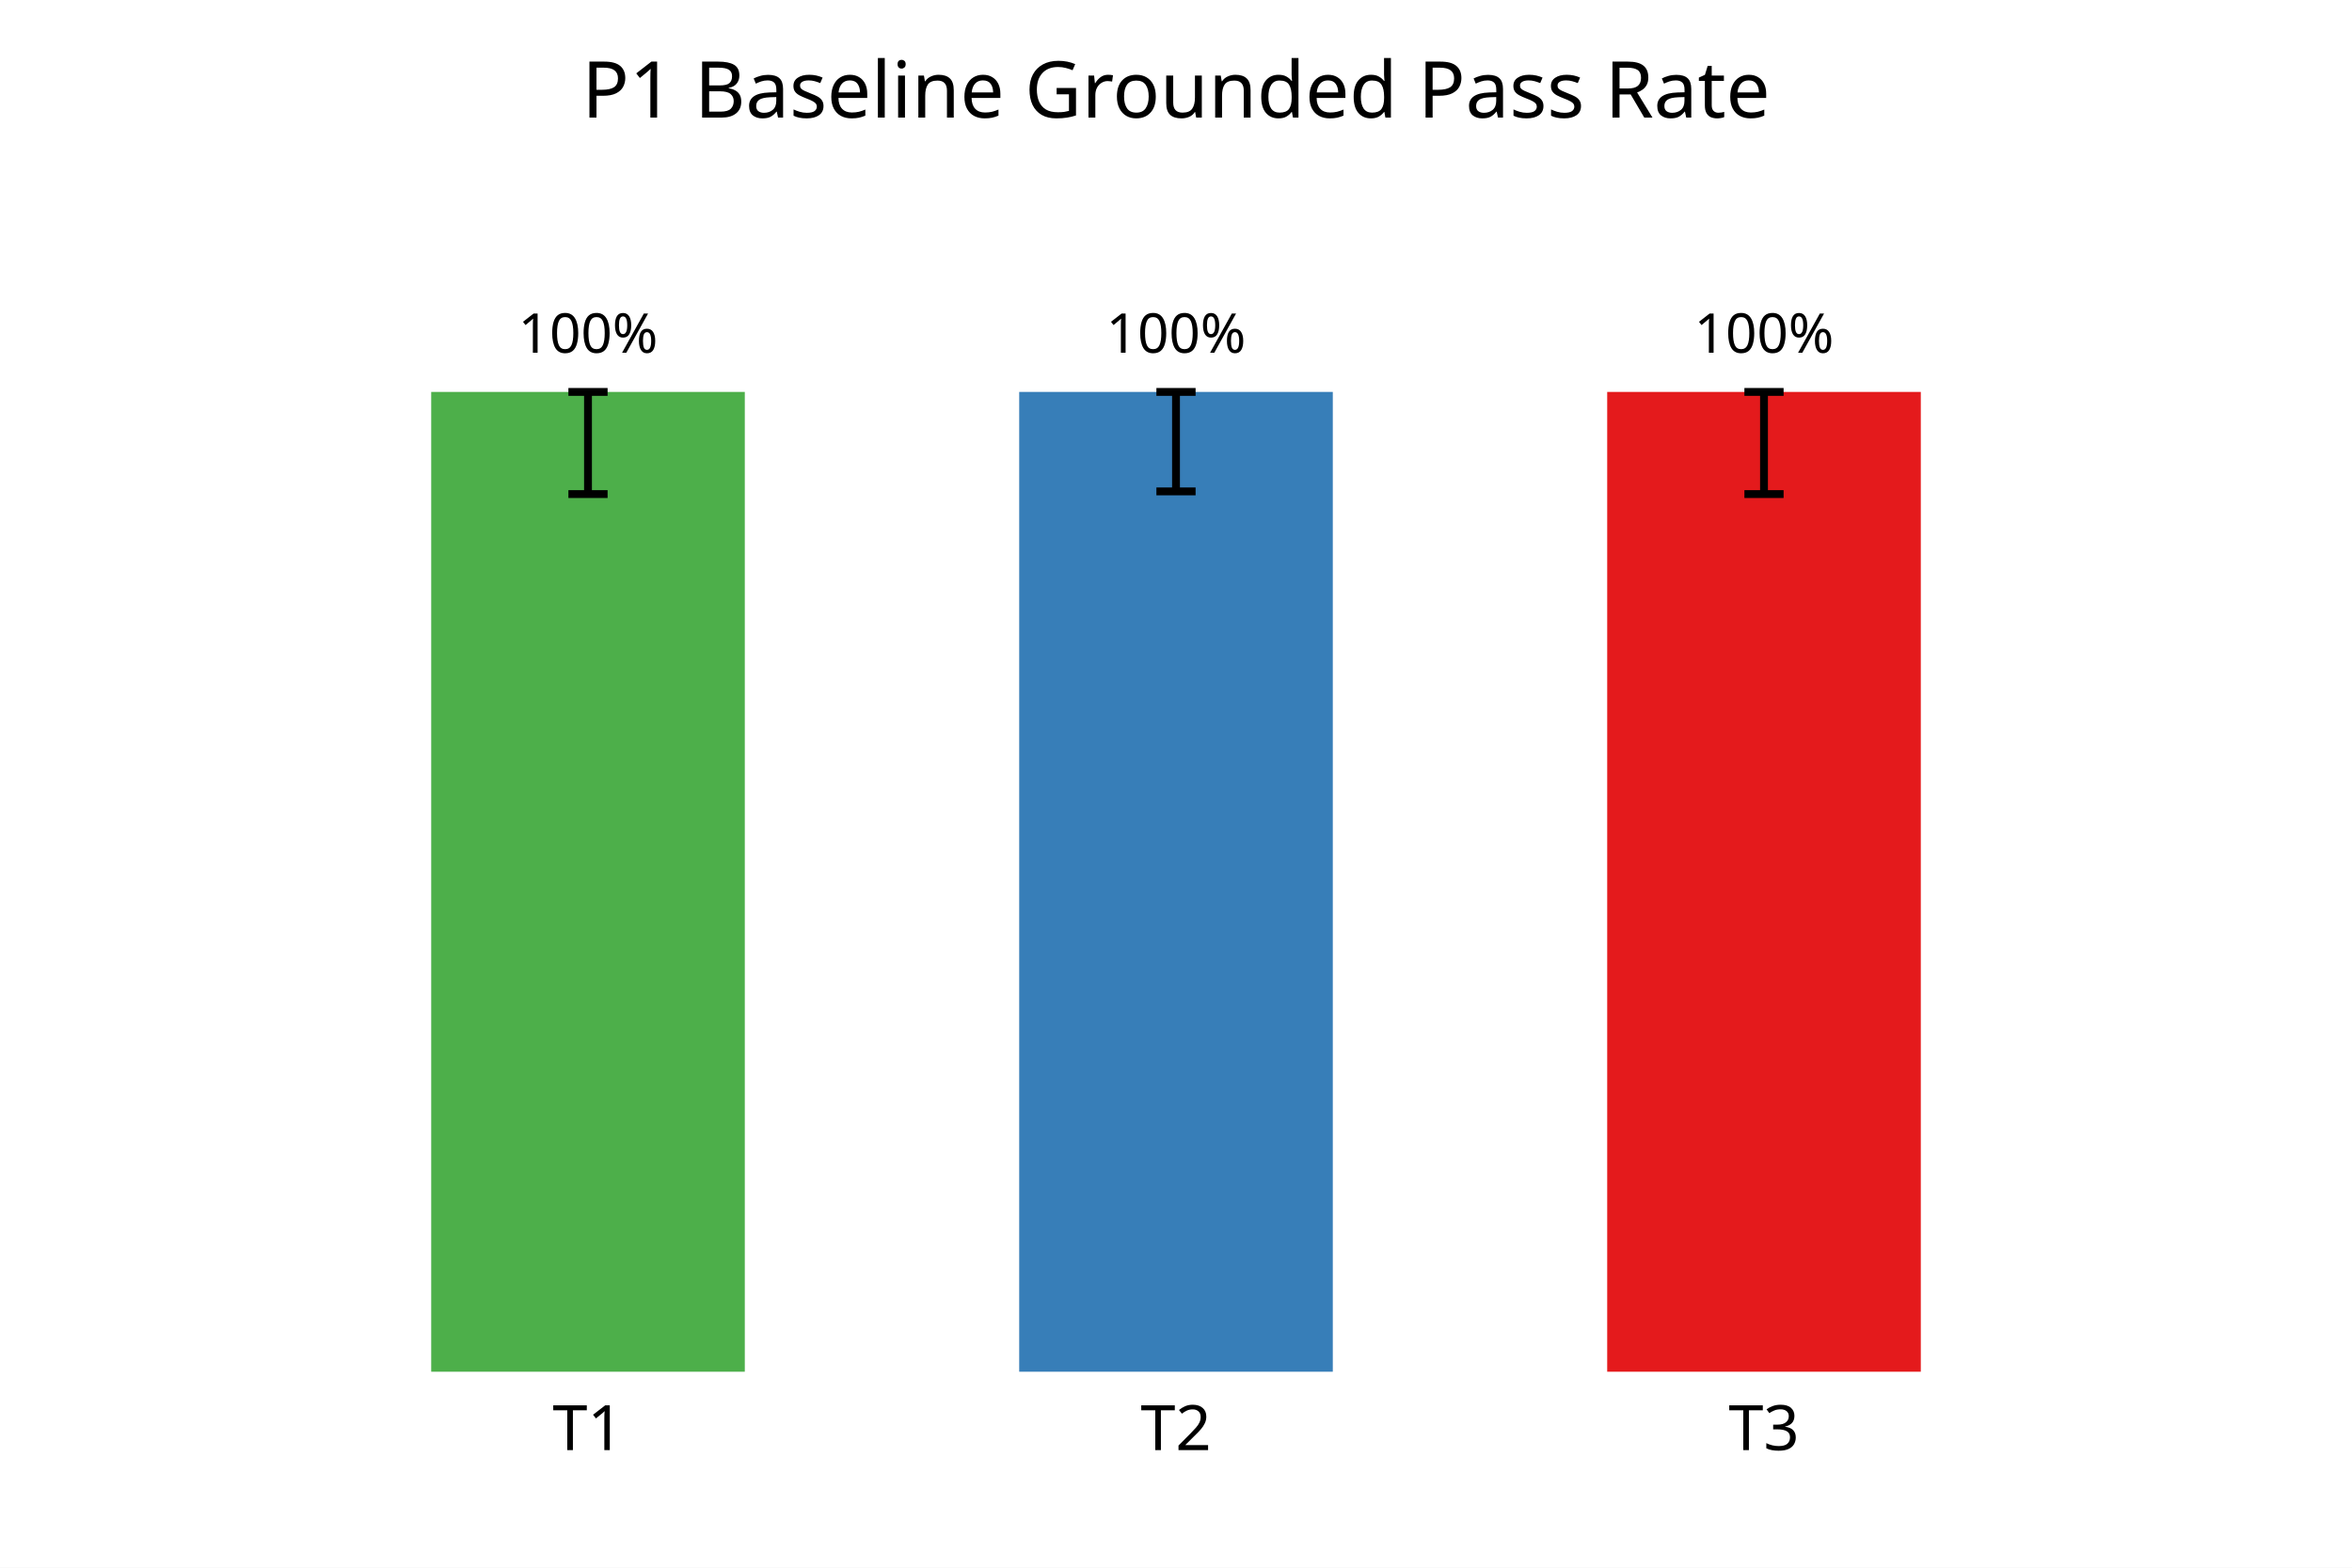
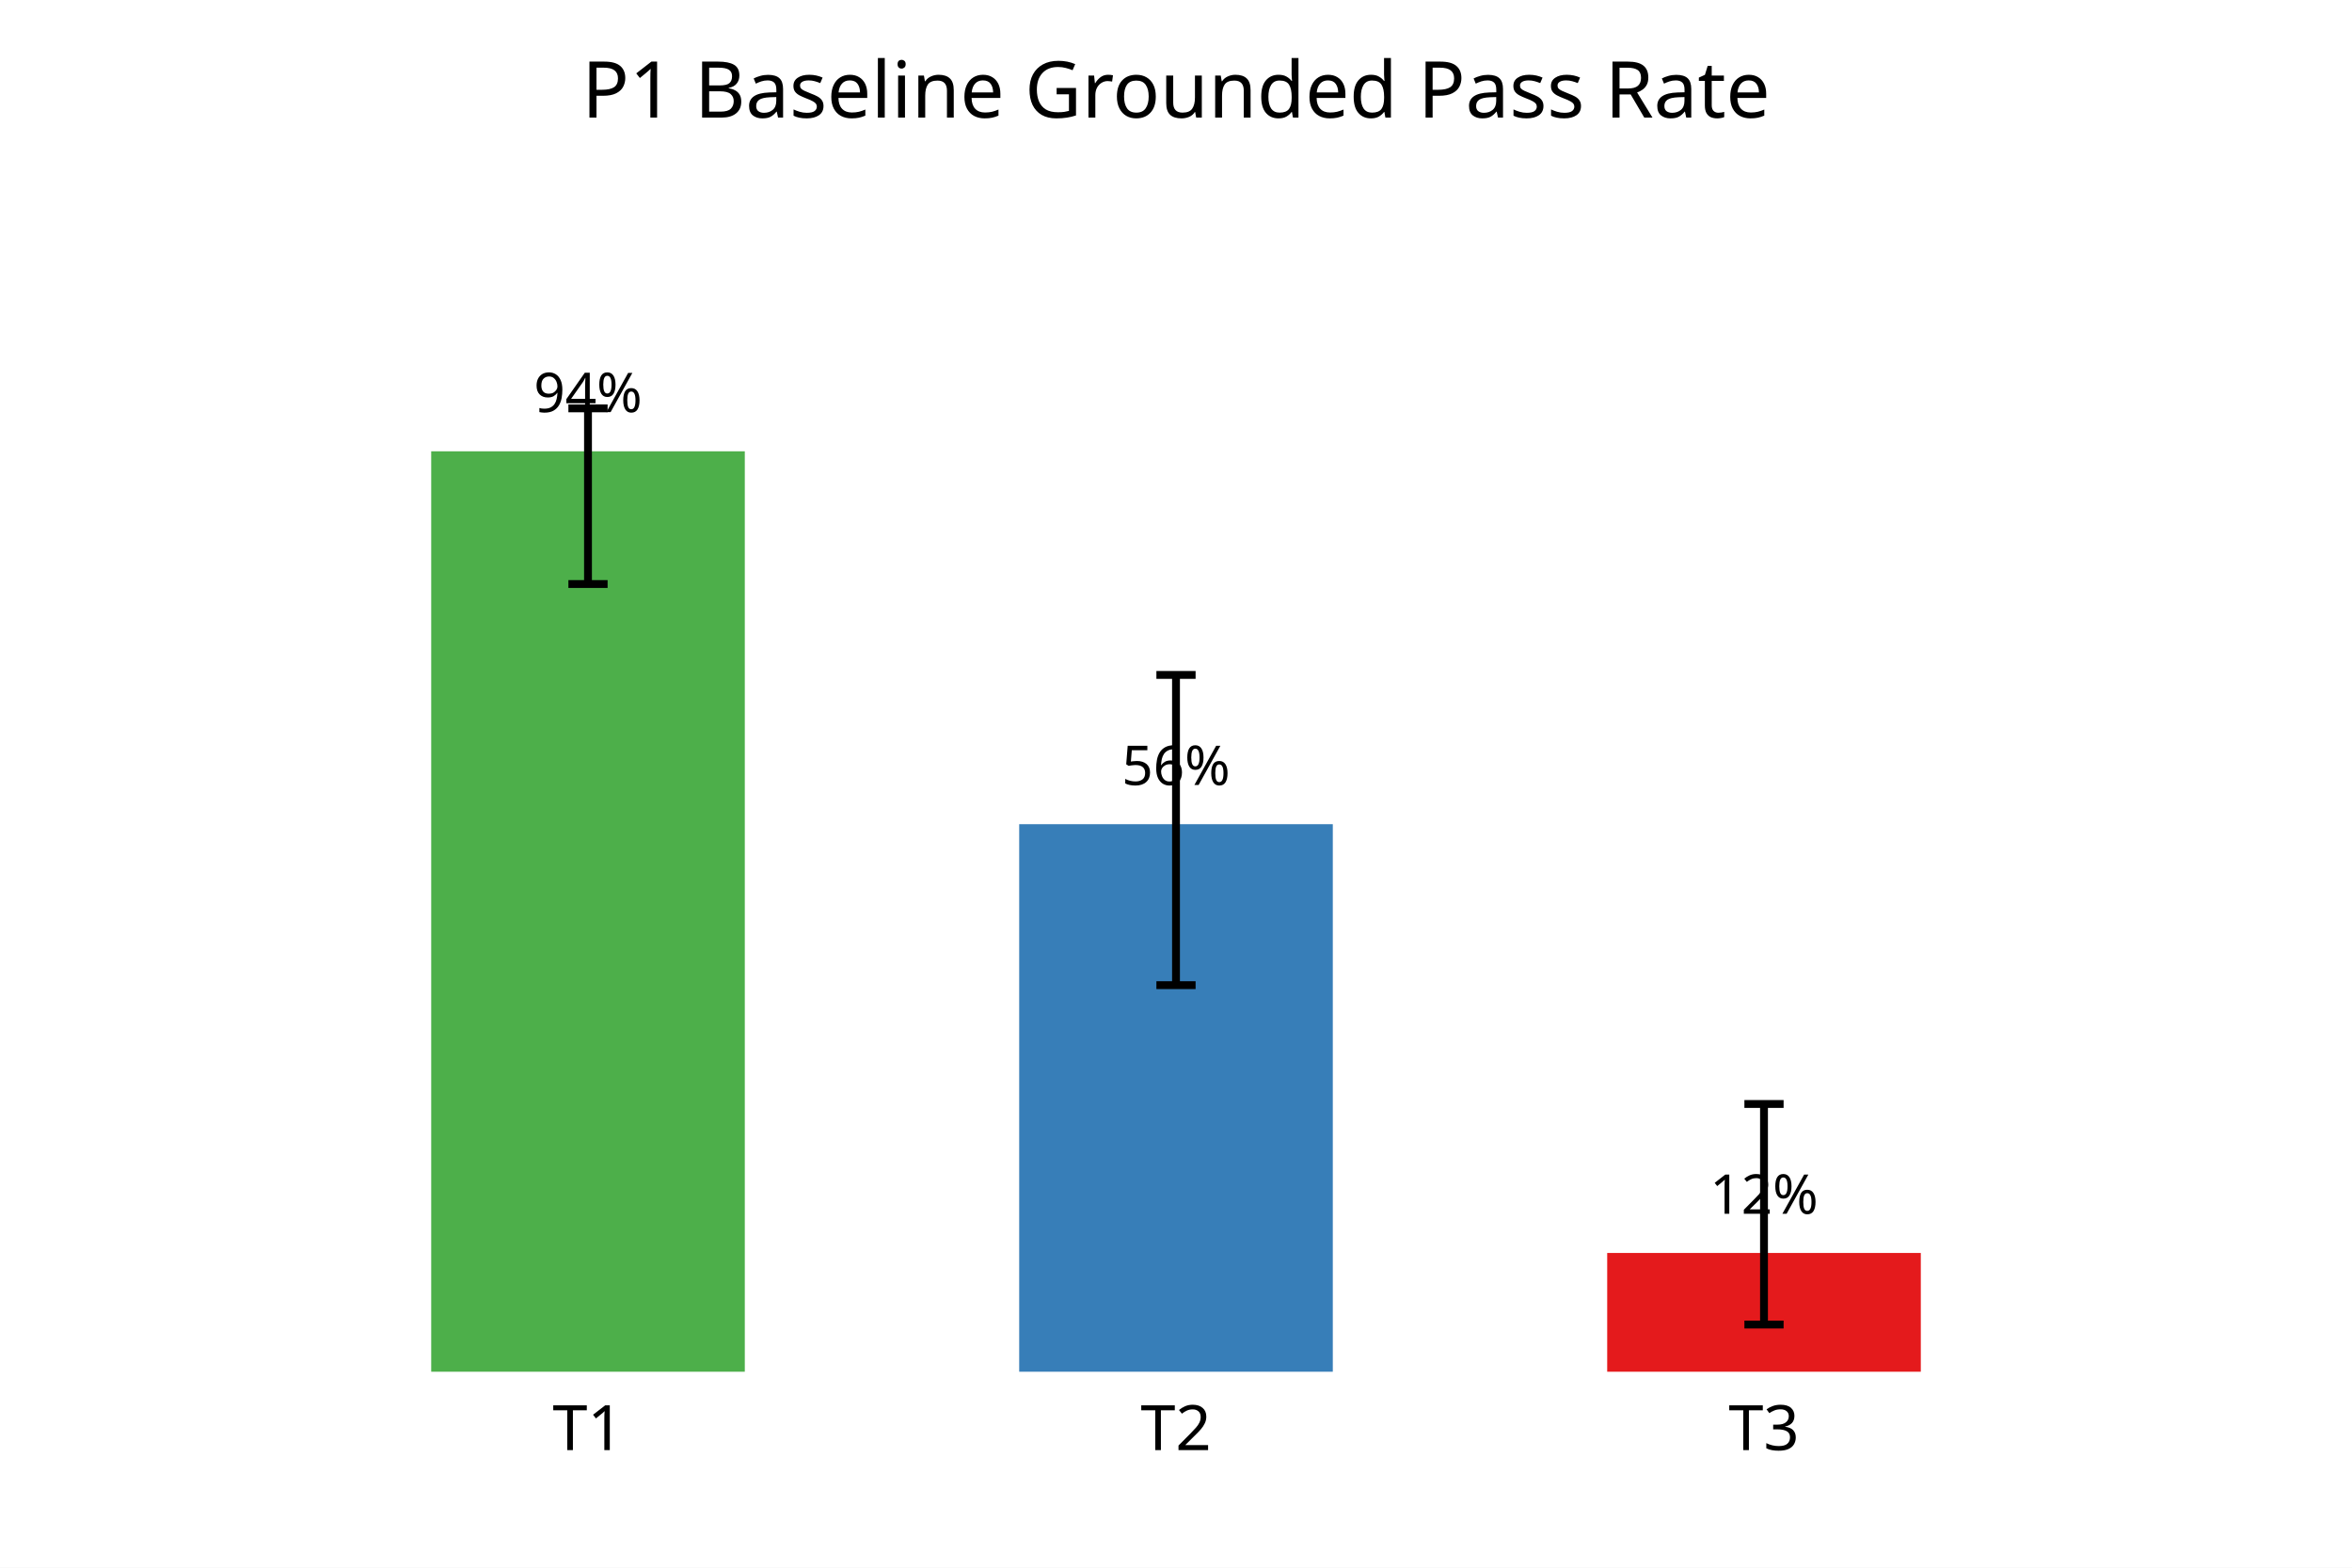
<svg xmlns="http://www.w3.org/2000/svg" width="600" height="400">
  <rect width="100%" height="100%" fill="white" />
  <text x="300" y="30" font-family="sans-serif" font-size="20" text-anchor="middle">P1 Baseline Grounded Pass Rate</text>
-   <rect x="110" y="100.0" width="80" height="250.0" fill="#4daf4a" />
-   <text x="150" y="90.0" font-family="sans-serif" font-size="14" text-anchor="middle">100%</text>
+   <rect x="110" y="115.152" width="80" height="234.848" fill="#4daf4a" />
+   <text x="150" y="105.152" font-family="sans-serif" font-size="14" text-anchor="middle">94%</text>
  <text x="150" y="370" font-family="sans-serif" font-size="16" text-anchor="middle">T1</text>
-   <line x1="150" y1="100.0" x2="150" y2="126.067" stroke="black" stroke-width="2" />
-   <line x1="145" y1="100.0" x2="155" y2="100.0" stroke="black" stroke-width="2" />
-   <line x1="145" y1="126.067" x2="155" y2="126.067" stroke="black" stroke-width="2" />
-   <rect x="260" y="100.0" width="80" height="250.0" fill="#377eb8" />
-   <text x="300" y="90.0" font-family="sans-serif" font-size="14" text-anchor="middle">100%</text>
+   <line x1="150" y1="104.195" x2="150" y2="149.016" stroke="black" stroke-width="2" />
+   <line x1="145" y1="104.195" x2="155" y2="104.195" stroke="black" stroke-width="2" />
+   <line x1="145" y1="149.016" x2="155" y2="149.016" stroke="black" stroke-width="2" />
+   <rect x="260" y="210.294" width="80" height="139.706" fill="#377eb8" />
+   <text x="300" y="200.294" font-family="sans-serif" font-size="14" text-anchor="middle">56%</text>
  <text x="300" y="370" font-family="sans-serif" font-size="16" text-anchor="middle">T2</text>
-   <line x1="300" y1="100.0" x2="300" y2="125.379" stroke="black" stroke-width="2" />
-   <line x1="295" y1="100.0" x2="305" y2="100.0" stroke="black" stroke-width="2" />
-   <line x1="295" y1="125.379" x2="305" y2="125.379" stroke="black" stroke-width="2" />
-   <rect x="410" y="100.0" width="80" height="250.0" fill="#e41a1c" />
-   <text x="450" y="90.0" font-family="sans-serif" font-size="14" text-anchor="middle">100%</text>
+   <line x1="300" y1="172.209" x2="300" y2="251.365" stroke="black" stroke-width="2" />
+   <line x1="295" y1="172.209" x2="305" y2="172.209" stroke="black" stroke-width="2" />
+   <line x1="295" y1="251.365" x2="305" y2="251.365" stroke="black" stroke-width="2" />
+   <rect x="410" y="319.697" width="80" height="30.303" fill="#e41a1c" />
+   <text x="450" y="309.697" font-family="sans-serif" font-size="14" text-anchor="middle">12%</text>
  <text x="450" y="370" font-family="sans-serif" font-size="16" text-anchor="middle">T3</text>
-   <line x1="450" y1="100.0" x2="450" y2="126.067" stroke="black" stroke-width="2" />
-   <line x1="445" y1="100.0" x2="455" y2="100.0" stroke="black" stroke-width="2" />
-   <line x1="445" y1="126.067" x2="455" y2="126.067" stroke="black" stroke-width="2" />
+   <line x1="450" y1="281.686" x2="450" y2="337.96" stroke="black" stroke-width="2" />
+   <line x1="445" y1="281.686" x2="455" y2="281.686" stroke="black" stroke-width="2" />
+   <line x1="445" y1="337.96" x2="455" y2="337.96" stroke="black" stroke-width="2" />
</svg>
